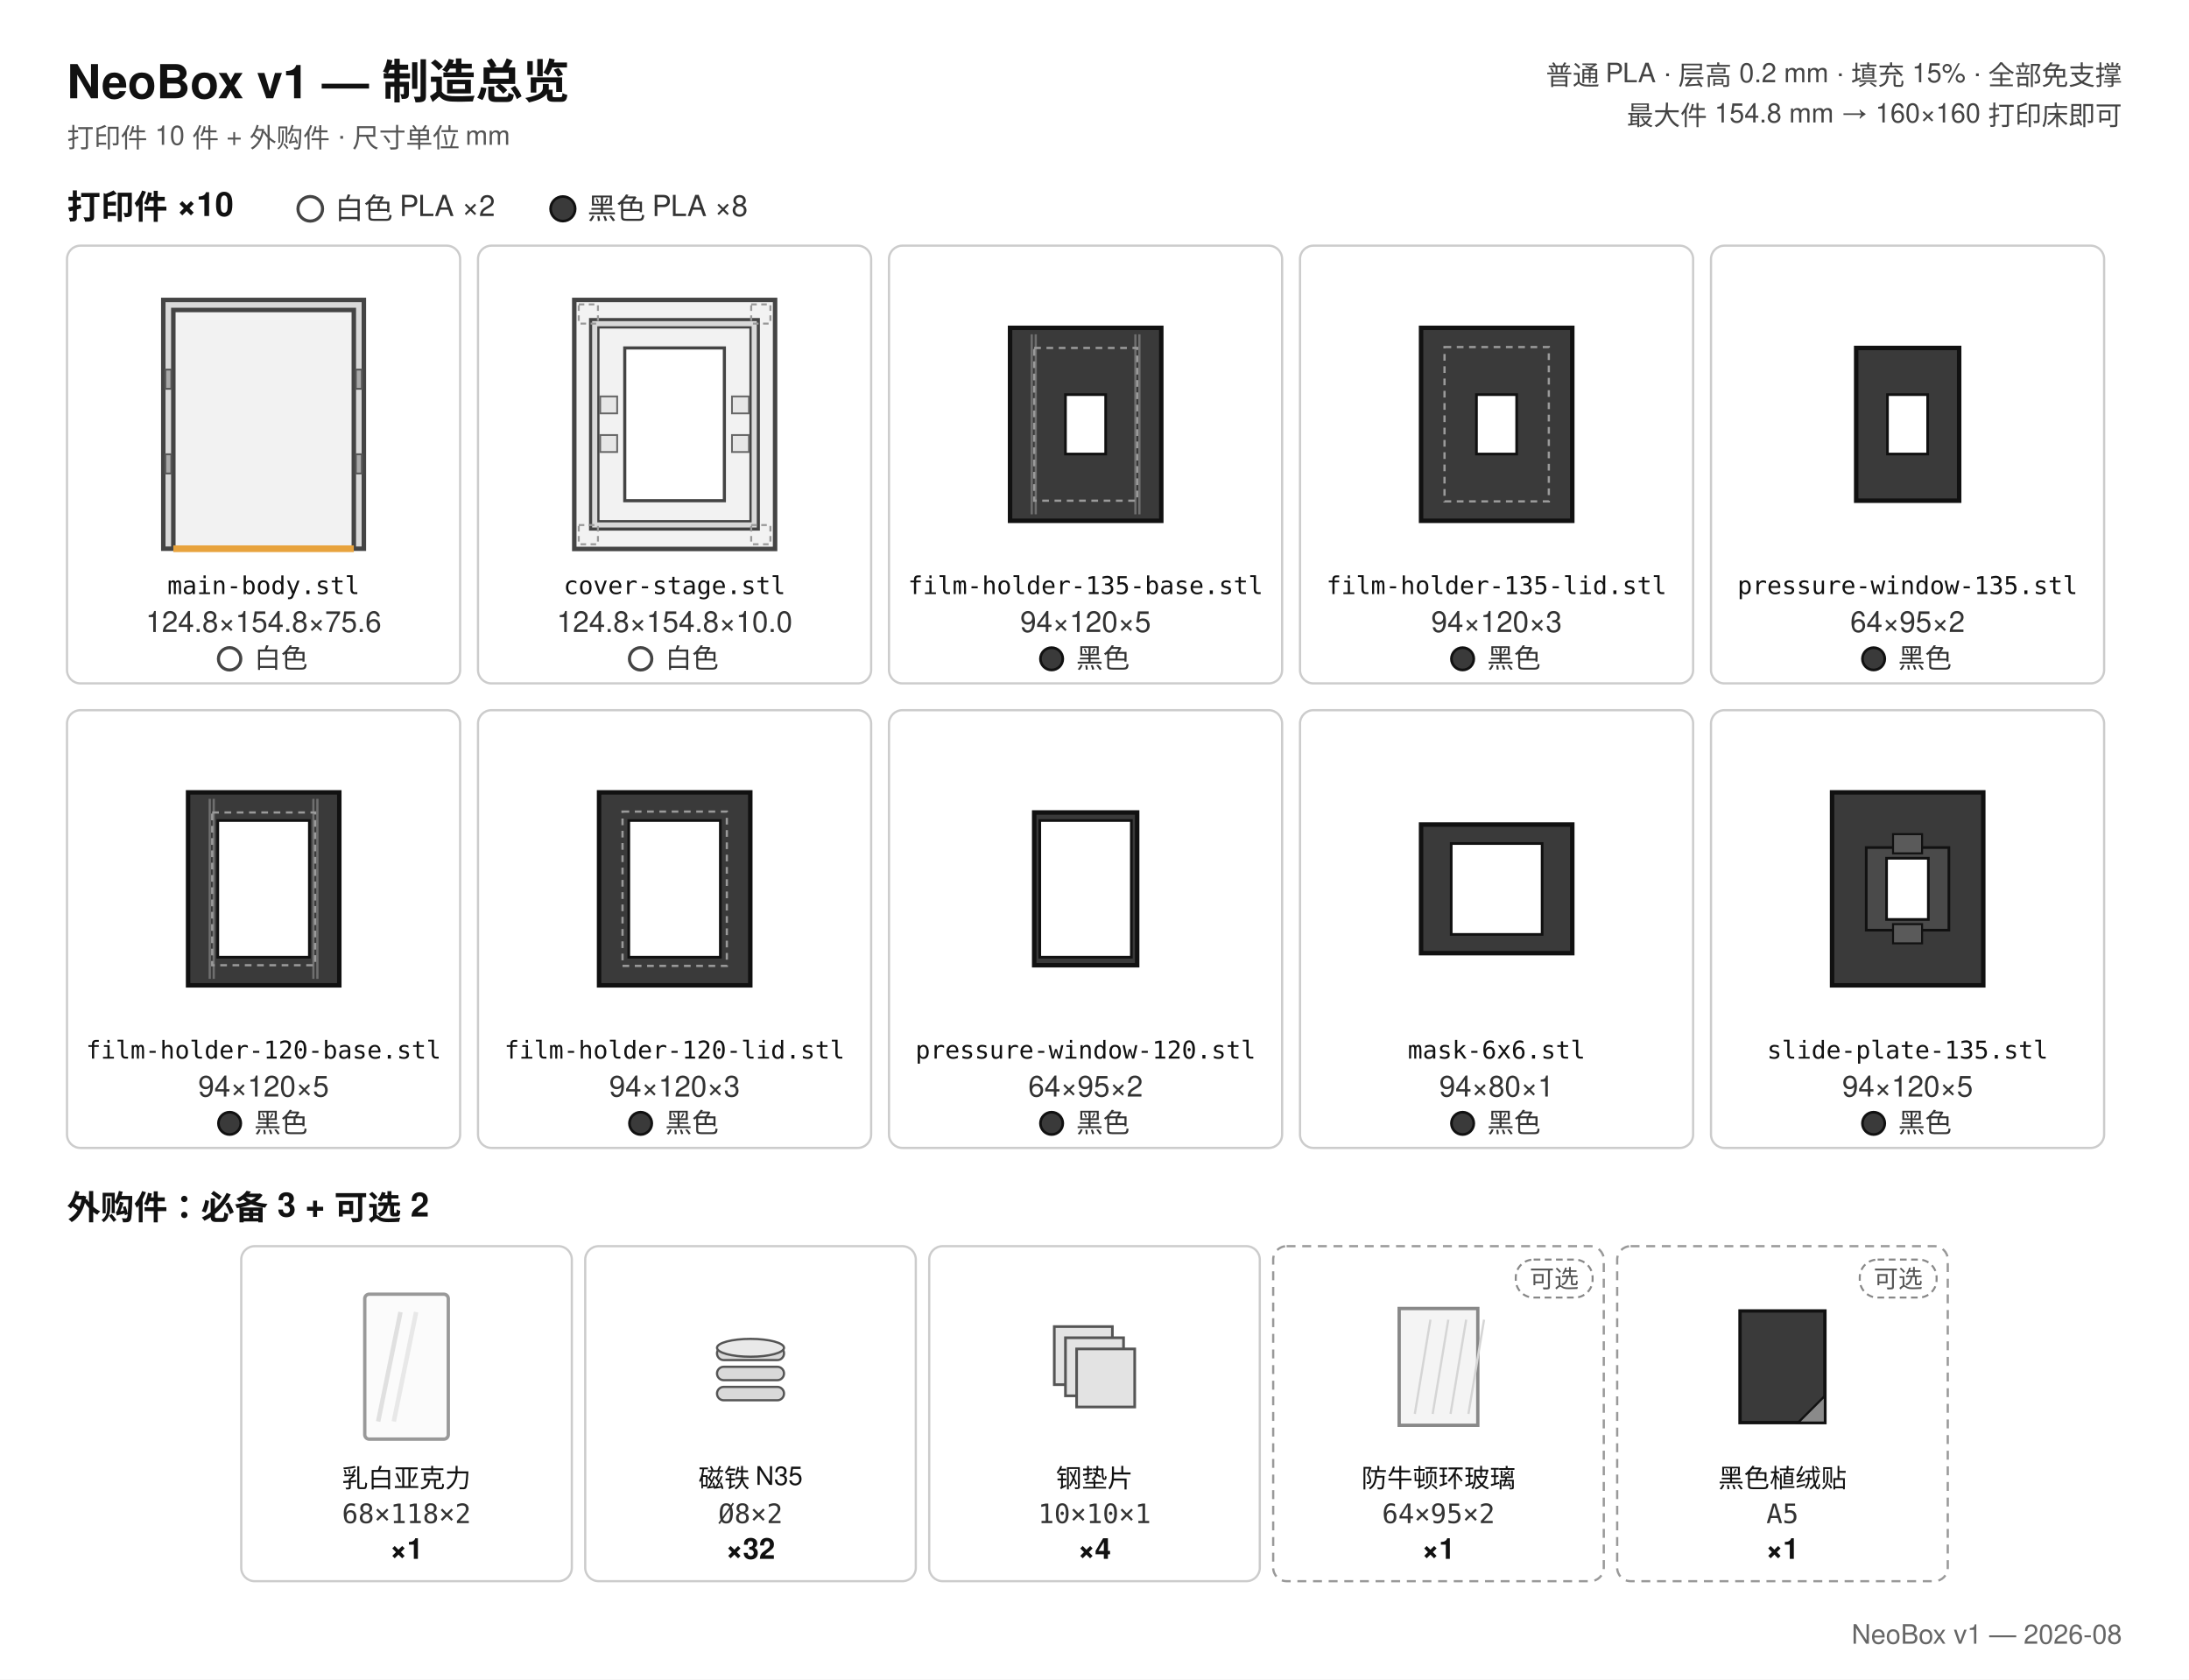
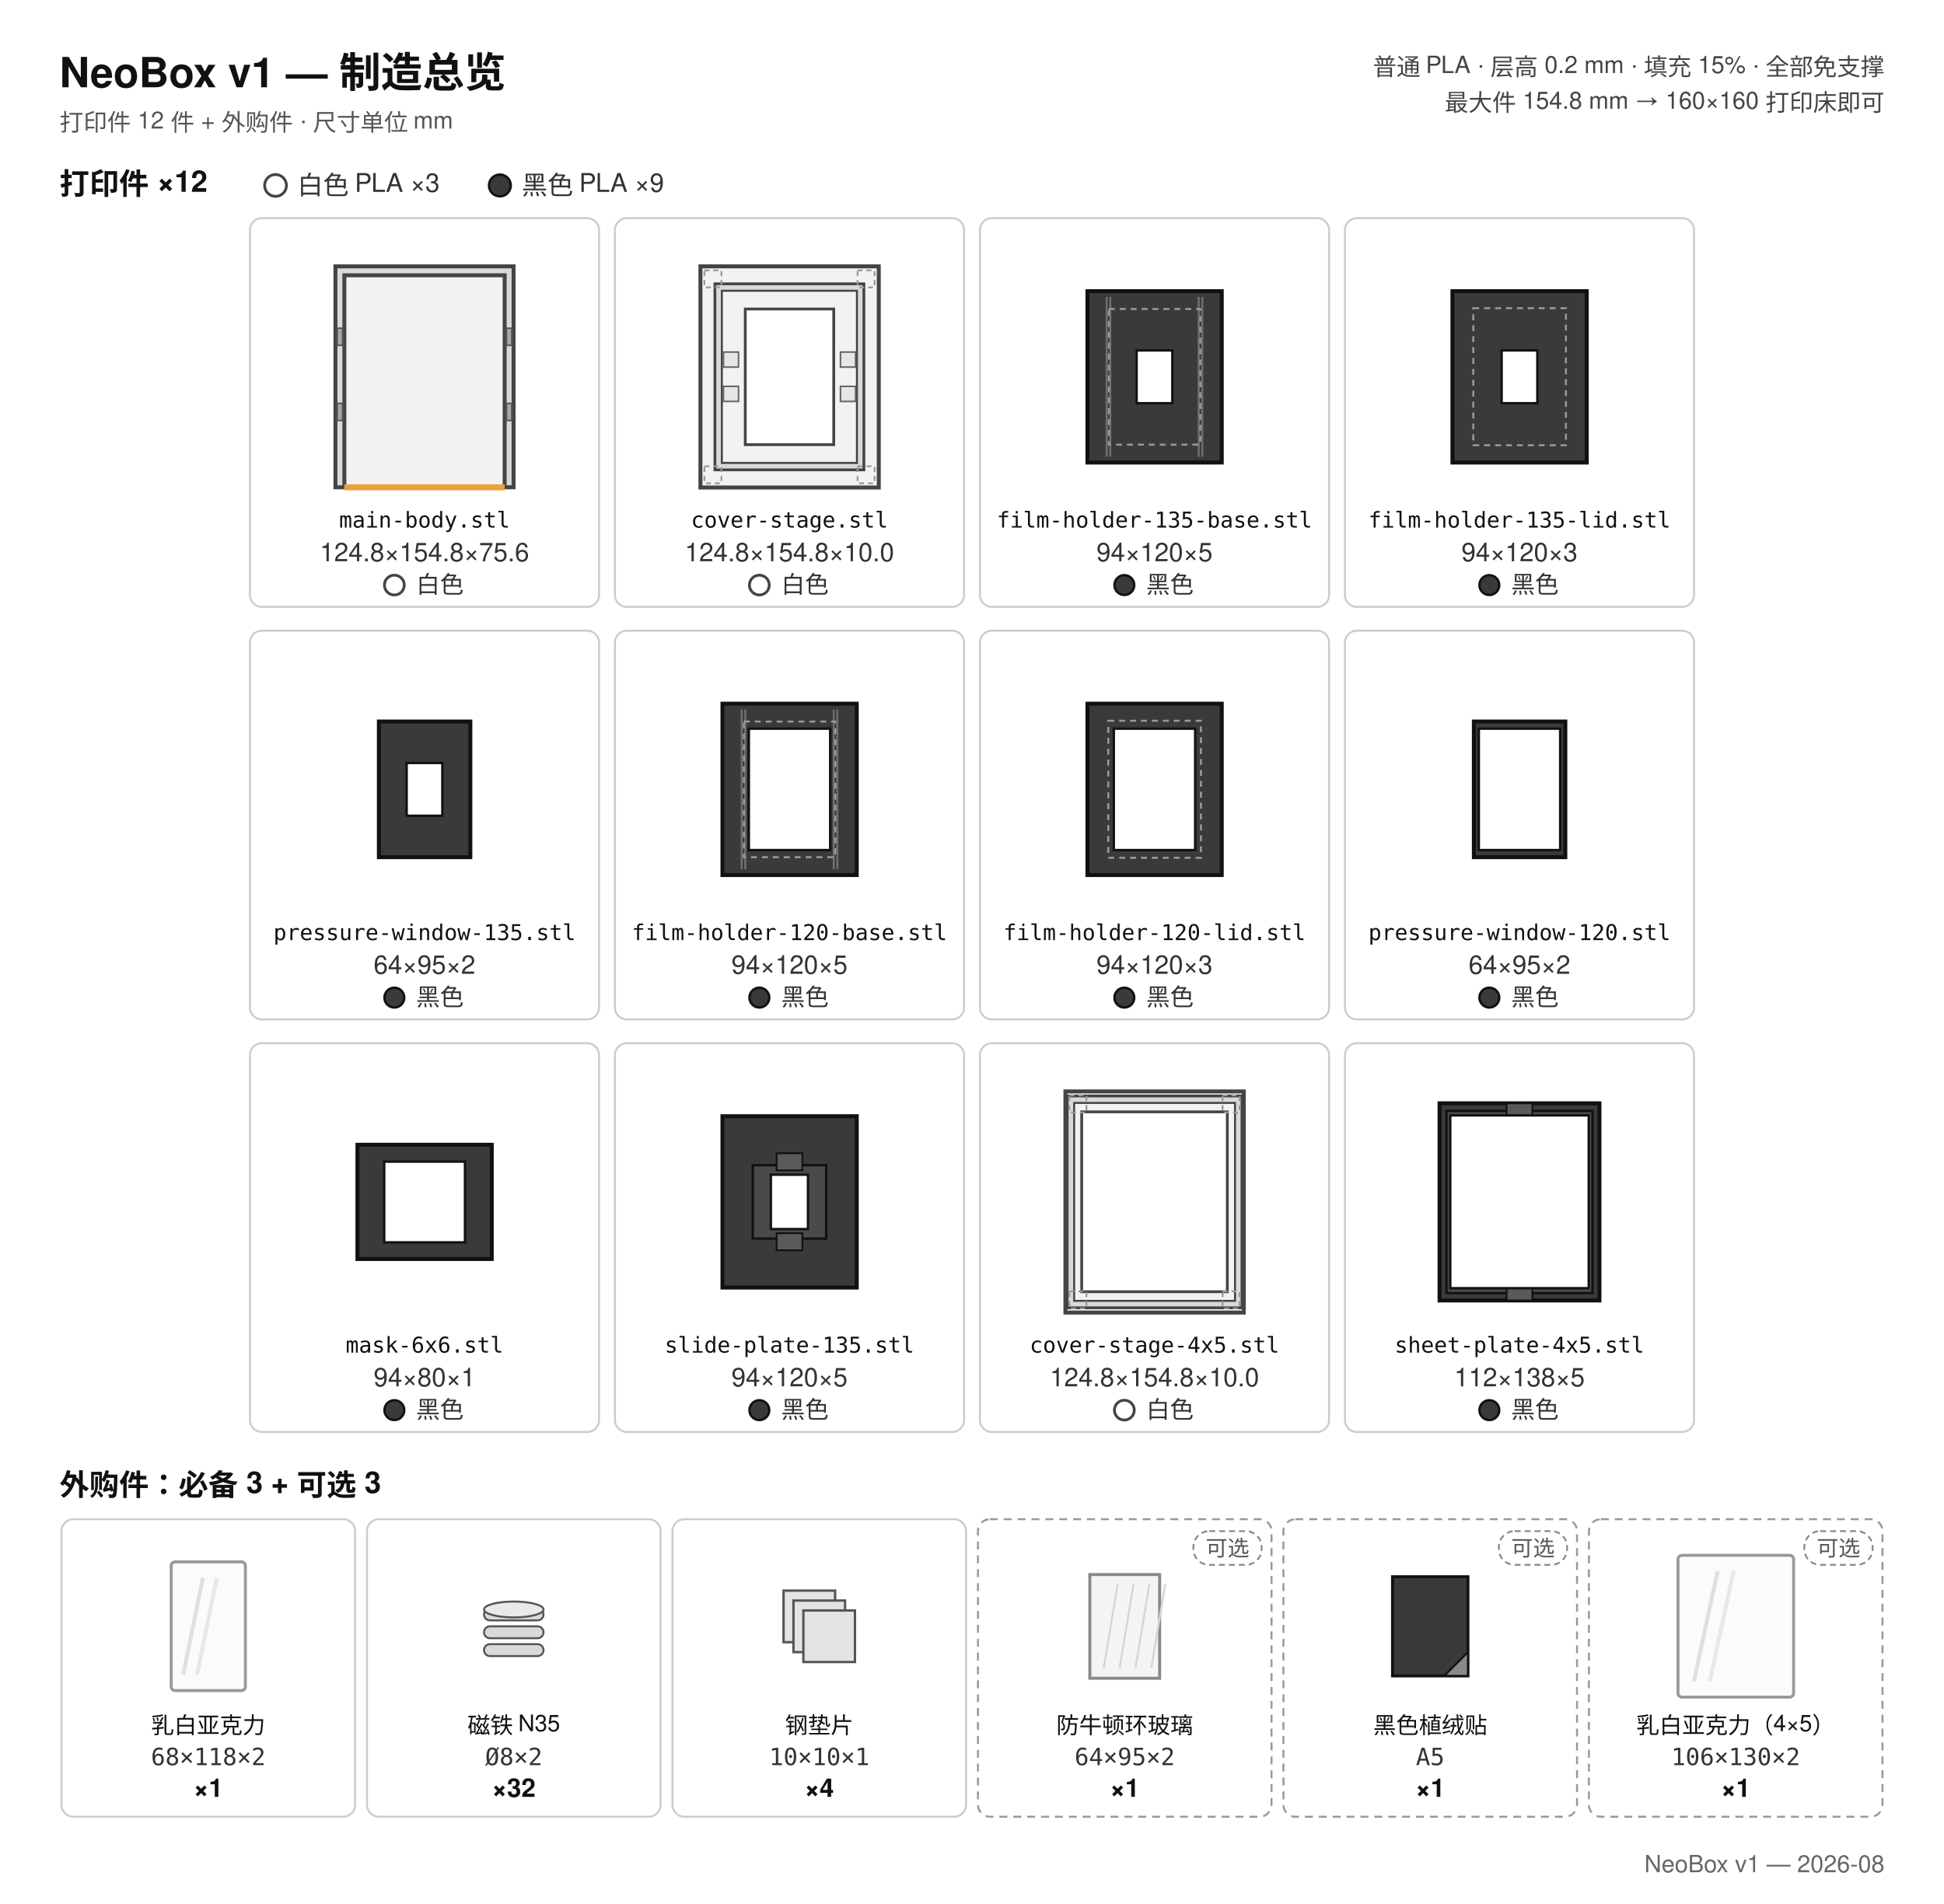
- <svg xmlns="http://www.w3.org/2000/svg" width="980" height="752" viewBox="0 0 980 752">
-   <rect x="0.0" y="0.0" width="980.0" height="752.0" fill="#fff" />
+ <svg xmlns="http://www.w3.org/2000/svg" width="980" height="960" viewBox="0 0 980 960">
+   <rect x="0.0" y="0.0" width="980.0" height="960.0" fill="#fff" />
  <text x="30.0" y="44.0" font-family="Helvetica, Arial, sans-serif" font-size="21" fill="#111" text-anchor="start" font-weight="bold">NeoBox v1 — 制造总览</text>
-   <text x="30.0" y="66.0" font-family="Helvetica, Arial, sans-serif" font-size="12" fill="#555" text-anchor="start">打印件 10 件 + 外购件 · 尺寸单位 mm</text>
+   <text x="30.0" y="66.0" font-family="Helvetica, Arial, sans-serif" font-size="12" fill="#555" text-anchor="start">打印件 12 件 + 外购件 · 尺寸单位 mm</text>
  <text x="950.0" y="38.0" font-family="Helvetica, Arial, sans-serif" font-size="12" fill="#444" text-anchor="end">普通 PLA · 层高 0.2 mm · 填充 15% · 全部免支撑</text>
  <text x="950.0" y="56.0" font-family="Helvetica, Arial, sans-serif" font-size="12" fill="#444" text-anchor="end">最大件 154.8 mm → 160×160 打印床即可</text>
-   <text x="30.0" y="98.0" font-family="Helvetica, Arial, sans-serif" font-size="15" fill="#111" text-anchor="start" font-weight="bold">打印件 ×10</text>
+   <text x="30.0" y="98.0" font-family="Helvetica, Arial, sans-serif" font-size="15" fill="#111" text-anchor="start" font-weight="bold">打印件 ×12</text>
  <circle cx="138.9" cy="93.5" r="5.5" fill="#fff" stroke="#444" stroke-width="1.4" />
-   <text x="149.9" y="98.0" font-family="Helvetica, Arial, sans-serif" font-size="13" fill="#333" text-anchor="start">白色 PLA ×2</text>
+   <text x="149.9" y="98.0" font-family="Helvetica, Arial, sans-serif" font-size="13" fill="#333" text-anchor="start">白色 PLA ×3</text>
  <circle cx="252.0" cy="93.5" r="5.5" fill="#3a3a3a" stroke="#111" stroke-width="1.2" />
-   <text x="263.0" y="98.0" font-family="Helvetica, Arial, sans-serif" font-size="13" fill="#333" text-anchor="start">黑色 PLA ×8</text>
-   <rect x="30.0" y="110.0" width="176.0" height="196.0" fill="#fff" stroke="#ccc" stroke-width="1" rx="6" />
-   <rect x="73.1" y="134.3" width="89.9" height="111.5" fill="#f2f2f2" stroke="#444" stroke-width="1" />
-   <path d="M 73.1 245.7 L 73.1 134.3 L 162.9 134.3 L 162.9 245.7 L 158.4 245.7 L 158.4 138.8 L 77.6 138.8 L 77.6 245.7 Z" fill="#d9d9d9" stroke="#444" stroke-width="2" />
-   <rect x="74.0" y="165.5" width="2.7" height="8.6" fill="#a8a8a8" stroke="#555" stroke-width="0.8" />
-   <rect x="159.3" y="165.5" width="2.7" height="8.6" fill="#a8a8a8" stroke="#555" stroke-width="0.8" />
-   <rect x="74.0" y="203.4" width="2.7" height="8.6" fill="#a8a8a8" stroke="#555" stroke-width="0.8" />
-   <rect x="159.3" y="203.4" width="2.7" height="8.6" fill="#a8a8a8" stroke="#555" stroke-width="0.8" />
-   <line x1="77.6" y1="245.7" x2="158.4" y2="245.7" stroke="#e8a33d" stroke-width="3" />
-   <text x="118.0" y="266.0" font-family="Menlo, Consolas, monospace" font-size="11" fill="#111" text-anchor="middle">main-body.stl</text>
-   <text x="118.0" y="283.0" font-family="Helvetica, Arial, sans-serif" font-size="13" fill="#333" text-anchor="middle">124.8×154.8×75.6</text>
-   <circle cx="102.8" cy="295.0" r="5" fill="#fff" stroke="#444" stroke-width="1.4" />
-   <text x="113.8" y="299.0" font-family="Helvetica, Arial, sans-serif" font-size="12" fill="#333" text-anchor="start">白色</text>
-   <rect x="214.0" y="110.0" width="176.0" height="196.0" fill="#fff" stroke="#ccc" stroke-width="1" rx="6" />
-   <rect x="257.1" y="134.3" width="89.9" height="111.5" fill="#f2f2f2" stroke="#444" stroke-width="2" />
-   <rect x="264.4" y="143.1" width="75.1" height="93.8" fill="#d9d9d9" stroke="#444" stroke-width="1.4" />
-   <rect x="267.9" y="146.6" width="68.1" height="86.8" fill="#f2f2f2" stroke="#444" stroke-width="1" />
-   <rect x="279.7" y="155.8" width="44.6" height="68.4" fill="#fff" stroke="#444" stroke-width="1.4" />
-   <rect x="268.7" y="177.5" width="7.6" height="7.6" fill="#e6e6e6" stroke="#666" stroke-width="0.8" />
-   <rect x="268.7" y="194.8" width="7.6" height="7.6" fill="#e6e6e6" stroke="#666" stroke-width="0.8" />
-   <rect x="327.7" y="177.5" width="7.6" height="7.6" fill="#e6e6e6" stroke="#666" stroke-width="0.8" />
-   <rect x="327.7" y="194.8" width="7.6" height="7.6" fill="#e6e6e6" stroke="#666" stroke-width="0.8" />
-   <rect x="259.1" y="136.3" width="8.6" height="8.6" fill="none" stroke="#999" stroke-width="0.9" stroke-dasharray="2.5,2" />
-   <rect x="259.1" y="235.1" width="8.6" height="8.6" fill="none" stroke="#999" stroke-width="0.9" stroke-dasharray="2.5,2" />
-   <rect x="336.3" y="136.3" width="8.6" height="8.6" fill="none" stroke="#999" stroke-width="0.9" stroke-dasharray="2.5,2" />
-   <rect x="336.3" y="235.1" width="8.6" height="8.6" fill="none" stroke="#999" stroke-width="0.9" stroke-dasharray="2.5,2" />
-   <text x="302.0" y="266.0" font-family="Menlo, Consolas, monospace" font-size="11" fill="#111" text-anchor="middle">cover-stage.stl</text>
-   <text x="302.0" y="283.0" font-family="Helvetica, Arial, sans-serif" font-size="13" fill="#333" text-anchor="middle">124.8×154.8×10.0</text>
-   <circle cx="286.8" cy="295.0" r="5" fill="#fff" stroke="#444" stroke-width="1.4" />
-   <text x="297.8" y="299.0" font-family="Helvetica, Arial, sans-serif" font-size="12" fill="#333" text-anchor="start">白色</text>
-   <rect x="398.0" y="110.0" width="176.0" height="196.0" fill="#fff" stroke="#ccc" stroke-width="1" rx="6" />
-   <rect x="452.2" y="146.8" width="67.7" height="86.4" fill="#3a3a3a" stroke="#111" stroke-width="2" />
-   <line x1="463.7" y1="149.7" x2="463.7" y2="230.3" stroke="#6f6f6f" stroke-width="1" />
-   <line x1="461.9" y1="149.7" x2="461.9" y2="230.3" stroke="#6f6f6f" stroke-width="1" />
-   <line x1="508.3" y1="149.7" x2="508.3" y2="230.3" stroke="#6f6f6f" stroke-width="1" />
-   <line x1="510.1" y1="149.7" x2="510.1" y2="230.3" stroke="#6f6f6f" stroke-width="1" />
-   <rect x="463.0" y="155.8" width="46.1" height="68.4" fill="none" stroke="#9a9a9a" stroke-width="1" stroke-dasharray="3,2.5" />
-   <rect x="477.0" y="176.7" width="18.0" height="26.6" fill="#fff" stroke="#111" stroke-width="1.2" />
-   <text x="486.0" y="266.0" font-family="Menlo, Consolas, monospace" font-size="11" fill="#111" text-anchor="middle">film-holder-135-base.stl</text>
-   <text x="486.0" y="283.0" font-family="Helvetica, Arial, sans-serif" font-size="13" fill="#333" text-anchor="middle">94×120×5</text>
-   <circle cx="470.8" cy="295.0" r="5" fill="#3a3a3a" stroke="#111" stroke-width="1.2" />
-   <text x="481.8" y="299.0" font-family="Helvetica, Arial, sans-serif" font-size="12" fill="#333" text-anchor="start">黑色</text>
-   <rect x="582.0" y="110.0" width="176.0" height="196.0" fill="#fff" stroke="#ccc" stroke-width="1" rx="6" />
-   <rect x="636.2" y="146.8" width="67.7" height="86.4" fill="#3a3a3a" stroke="#111" stroke-width="2" />
-   <rect x="646.7" y="155.4" width="46.7" height="69.1" fill="none" stroke="#9a9a9a" stroke-width="1" stroke-dasharray="3,2.5" />
-   <rect x="661.0" y="176.7" width="18.0" height="26.6" fill="#fff" stroke="#111" stroke-width="1.2" />
-   <text x="670.0" y="266.0" font-family="Menlo, Consolas, monospace" font-size="11" fill="#111" text-anchor="middle">film-holder-135-lid.stl</text>
-   <text x="670.0" y="283.0" font-family="Helvetica, Arial, sans-serif" font-size="13" fill="#333" text-anchor="middle">94×120×3</text>
-   <circle cx="654.8" cy="295.0" r="5" fill="#3a3a3a" stroke="#111" stroke-width="1.2" />
-   <text x="665.8" y="299.0" font-family="Helvetica, Arial, sans-serif" font-size="12" fill="#333" text-anchor="start">黑色</text>
-   <rect x="766.0" y="110.0" width="176.0" height="196.0" fill="#fff" stroke="#ccc" stroke-width="1" rx="6" />
-   <rect x="831.0" y="155.8" width="46.1" height="68.4" fill="#3a3a3a" stroke="#111" stroke-width="2" />
-   <rect x="845.0" y="176.7" width="18.0" height="26.6" fill="#fff" stroke="#111" stroke-width="1.2" />
-   <text x="854.0" y="266.0" font-family="Menlo, Consolas, monospace" font-size="11" fill="#111" text-anchor="middle">pressure-window-135.stl</text>
-   <text x="854.0" y="283.0" font-family="Helvetica, Arial, sans-serif" font-size="13" fill="#333" text-anchor="middle">64×95×2</text>
-   <circle cx="838.8" cy="295.0" r="5" fill="#3a3a3a" stroke="#111" stroke-width="1.2" />
-   <text x="849.8" y="299.0" font-family="Helvetica, Arial, sans-serif" font-size="12" fill="#333" text-anchor="start">黑色</text>
-   <rect x="30.0" y="318.0" width="176.0" height="196.0" fill="#fff" stroke="#ccc" stroke-width="1" rx="6" />
-   <rect x="84.2" y="354.8" width="67.7" height="86.4" fill="#3a3a3a" stroke="#111" stroke-width="2" />
-   <line x1="95.7" y1="357.7" x2="95.7" y2="438.3" stroke="#6f6f6f" stroke-width="1" />
-   <line x1="93.9" y1="357.7" x2="93.9" y2="438.3" stroke="#6f6f6f" stroke-width="1" />
-   <line x1="140.3" y1="357.7" x2="140.3" y2="438.3" stroke="#6f6f6f" stroke-width="1" />
-   <line x1="142.1" y1="357.7" x2="142.1" y2="438.3" stroke="#6f6f6f" stroke-width="1" />
-   <rect x="95.0" y="363.8" width="46.1" height="68.4" fill="none" stroke="#9a9a9a" stroke-width="1" stroke-dasharray="3,2.5" />
-   <rect x="97.5" y="367.4" width="41.0" height="61.2" fill="#fff" stroke="#111" stroke-width="1.2" />
-   <text x="118.0" y="474.0" font-family="Menlo, Consolas, monospace" font-size="11" fill="#111" text-anchor="middle">film-holder-120-base.stl</text>
-   <text x="118.0" y="491.0" font-family="Helvetica, Arial, sans-serif" font-size="13" fill="#333" text-anchor="middle">94×120×5</text>
-   <circle cx="102.8" cy="503.0" r="5" fill="#3a3a3a" stroke="#111" stroke-width="1.2" />
-   <text x="113.8" y="507.0" font-family="Helvetica, Arial, sans-serif" font-size="12" fill="#333" text-anchor="start">黑色</text>
-   <rect x="214.0" y="318.0" width="176.0" height="196.0" fill="#fff" stroke="#ccc" stroke-width="1" rx="6" />
-   <rect x="268.2" y="354.8" width="67.7" height="86.4" fill="#3a3a3a" stroke="#111" stroke-width="2" />
-   <rect x="278.7" y="363.4" width="46.7" height="69.1" fill="none" stroke="#9a9a9a" stroke-width="1" stroke-dasharray="3,2.5" />
-   <rect x="281.5" y="367.4" width="41.0" height="61.2" fill="#fff" stroke="#111" stroke-width="1.2" />
-   <text x="302.0" y="474.0" font-family="Menlo, Consolas, monospace" font-size="11" fill="#111" text-anchor="middle">film-holder-120-lid.stl</text>
-   <text x="302.0" y="491.0" font-family="Helvetica, Arial, sans-serif" font-size="13" fill="#333" text-anchor="middle">94×120×3</text>
-   <circle cx="286.8" cy="503.0" r="5" fill="#3a3a3a" stroke="#111" stroke-width="1.2" />
-   <text x="297.8" y="507.0" font-family="Helvetica, Arial, sans-serif" font-size="12" fill="#333" text-anchor="start">黑色</text>
-   <rect x="398.0" y="318.0" width="176.0" height="196.0" fill="#fff" stroke="#ccc" stroke-width="1" rx="6" />
-   <rect x="463.0" y="363.8" width="46.1" height="68.4" fill="#3a3a3a" stroke="#111" stroke-width="2" />
-   <rect x="465.5" y="367.4" width="41.0" height="61.2" fill="#fff" stroke="#111" stroke-width="1.2" />
-   <text x="486.0" y="474.0" font-family="Menlo, Consolas, monospace" font-size="11" fill="#111" text-anchor="middle">pressure-window-120.stl</text>
-   <text x="486.0" y="491.0" font-family="Helvetica, Arial, sans-serif" font-size="13" fill="#333" text-anchor="middle">64×95×2</text>
-   <circle cx="470.8" cy="503.0" r="5" fill="#3a3a3a" stroke="#111" stroke-width="1.2" />
-   <text x="481.8" y="507.0" font-family="Helvetica, Arial, sans-serif" font-size="12" fill="#333" text-anchor="start">黑色</text>
-   <rect x="582.0" y="318.0" width="176.0" height="196.0" fill="#fff" stroke="#ccc" stroke-width="1" rx="6" />
-   <rect x="636.2" y="369.2" width="67.7" height="57.6" fill="#3a3a3a" stroke="#111" stroke-width="2" />
-   <rect x="649.7" y="377.7" width="40.7" height="40.7" fill="#fff" stroke="#111" stroke-width="1.2" />
-   <text x="670.0" y="474.0" font-family="Menlo, Consolas, monospace" font-size="11" fill="#111" text-anchor="middle">mask-6x6.stl</text>
-   <text x="670.0" y="491.0" font-family="Helvetica, Arial, sans-serif" font-size="13" fill="#333" text-anchor="middle">94×80×1</text>
-   <circle cx="654.8" cy="503.0" r="5" fill="#3a3a3a" stroke="#111" stroke-width="1.2" />
-   <text x="665.8" y="507.0" font-family="Helvetica, Arial, sans-serif" font-size="12" fill="#333" text-anchor="start">黑色</text>
-   <rect x="766.0" y="318.0" width="176.0" height="196.0" fill="#fff" stroke="#ccc" stroke-width="1" rx="6" />
-   <rect x="820.2" y="354.8" width="67.7" height="86.4" fill="#3a3a3a" stroke="#111" stroke-width="2" />
-   <rect x="835.5" y="379.5" width="37.0" height="37.0" fill="#4a4a4a" stroke="#111" stroke-width="1.2" />
-   <rect x="847.5" y="373.5" width="13.0" height="8.6" fill="#5a5a5a" stroke="#111" stroke-width="0.9" />
-   <rect x="847.5" y="413.8" width="13.0" height="8.6" fill="#5a5a5a" stroke="#111" stroke-width="0.9" />
-   <rect x="844.6" y="384.3" width="18.7" height="27.4" fill="#fff" stroke="#111" stroke-width="1.2" />
-   <text x="854.0" y="474.0" font-family="Menlo, Consolas, monospace" font-size="11" fill="#111" text-anchor="middle">slide-plate-135.stl</text>
-   <text x="854.0" y="491.0" font-family="Helvetica, Arial, sans-serif" font-size="13" fill="#333" text-anchor="middle">94×120×5</text>
-   <circle cx="838.8" cy="503.0" r="5" fill="#3a3a3a" stroke="#111" stroke-width="1.2" />
-   <text x="849.8" y="507.0" font-family="Helvetica, Arial, sans-serif" font-size="12" fill="#333" text-anchor="start">黑色</text>
-   <text x="30.0" y="546.0" font-family="Helvetica, Arial, sans-serif" font-size="15" fill="#111" text-anchor="start" font-weight="bold">外购件：必备 3 + 可选 2</text>
-   <rect x="108.0" y="558.0" width="148.0" height="150.0" fill="#fff" stroke="#ccc" stroke-width="1" rx="6" />
-   <rect x="163.3" y="579.5" width="37.4" height="64.9" fill="#fbfbfb" stroke="#999" stroke-width="1.5" rx="2" />
-   <line x1="169.3" y1="636.5" x2="179.3" y2="587.5" stroke="#e0e0e0" stroke-width="2" />
-   <line x1="176.3" y1="636.5" x2="186.3" y2="587.5" stroke="#e8e8e8" stroke-width="2" />
-   <text x="182.0" y="666.0" font-family="Helvetica, Arial, sans-serif" font-size="11.5" fill="#111" text-anchor="middle">乳白亚克力</text>
-   <text x="182.0" y="682.0" font-family="Menlo, Consolas, monospace" font-size="12" fill="#333" text-anchor="middle">68×118×2</text>
-   <text x="182.0" y="698.0" font-family="Helvetica, Arial, sans-serif" font-size="13" fill="#111" text-anchor="middle" font-weight="bold">×1</text>
-   <rect x="262.0" y="558.0" width="148.0" height="150.0" fill="#fff" stroke="#ccc" stroke-width="1" rx="6" />
-   <rect x="321.0" y="621.0" width="30.0" height="6.0" fill="#d9d9d9" stroke="#555" stroke-width="1" rx="3" />
-   <rect x="321.0" y="612.0" width="30.0" height="6.0" fill="#d9d9d9" stroke="#555" stroke-width="1" rx="3" />
-   <rect x="321.0" y="603.0" width="30.0" height="6.0" fill="#d9d9d9" stroke="#555" stroke-width="1" rx="3" />
-   <ellipse cx="336.0" cy="603.5" rx="15" ry="4" fill="#e9e9e9" stroke="#555" stroke-width="1" />
-   <text x="336.0" y="666.0" font-family="Helvetica, Arial, sans-serif" font-size="11.5" fill="#111" text-anchor="middle">磁铁 N35</text>
-   <text x="336.0" y="682.0" font-family="Menlo, Consolas, monospace" font-size="12" fill="#333" text-anchor="middle">Ø8×2</text>
-   <text x="336.0" y="698.0" font-family="Helvetica, Arial, sans-serif" font-size="13" fill="#111" text-anchor="middle" font-weight="bold">×32</text>
-   <rect x="416.0" y="558.0" width="148.0" height="150.0" fill="#fff" stroke="#ccc" stroke-width="1" rx="6" />
-   <rect x="472.0" y="594.0" width="26.0" height="26.0" fill="#e3e3e3" stroke="#555" stroke-width="1.2" />
-   <rect x="477.0" y="599.0" width="26.0" height="26.0" fill="#e3e3e3" stroke="#555" stroke-width="1.2" />
-   <rect x="482.0" y="604.0" width="26.0" height="26.0" fill="#e3e3e3" stroke="#555" stroke-width="1.2" />
-   <text x="490.0" y="666.0" font-family="Helvetica, Arial, sans-serif" font-size="11.5" fill="#111" text-anchor="middle">钢垫片</text>
-   <text x="490.0" y="682.0" font-family="Menlo, Consolas, monospace" font-size="12" fill="#333" text-anchor="middle">10×10×1</text>
-   <text x="490.0" y="698.0" font-family="Helvetica, Arial, sans-serif" font-size="13" fill="#111" text-anchor="middle" font-weight="bold">×4</text>
-   <rect x="570.0" y="558.0" width="148.0" height="150.0" fill="#fff" stroke="#999" stroke-width="1" stroke-dasharray="4,3" rx="6" />
-   <rect x="626.4" y="585.9" width="35.2" height="52.3" fill="#f4f4f4" stroke="#888" stroke-width="1.5" />
-   <line x1="633.4" y1="633.1" x2="640.4" y2="590.9" stroke="#d5d5d5" stroke-width="1" />
-   <line x1="641.4" y1="633.1" x2="648.4" y2="590.9" stroke="#d5d5d5" stroke-width="1" />
-   <line x1="649.4" y1="633.1" x2="656.4" y2="590.9" stroke="#d5d5d5" stroke-width="1" />
-   <line x1="657.4" y1="633.1" x2="664.4" y2="590.9" stroke="#d5d5d5" stroke-width="1" />
-   <rect x="678.6" y="564.0" width="34.4" height="17.0" fill="#fff" stroke="#888" stroke-width="0.9" stroke-dasharray="3,2" rx="8" />
-   <text x="695.8" y="576.5" font-family="Helvetica, Arial, sans-serif" font-size="11" fill="#555" text-anchor="middle">可选</text>
-   <text x="644.0" y="666.0" font-family="Helvetica, Arial, sans-serif" font-size="11.5" fill="#111" text-anchor="middle">防牛顿环玻璃</text>
-   <text x="644.0" y="682.0" font-family="Menlo, Consolas, monospace" font-size="12" fill="#333" text-anchor="middle">64×95×2</text>
-   <text x="644.0" y="698.0" font-family="Helvetica, Arial, sans-serif" font-size="13" fill="#111" text-anchor="middle" font-weight="bold">×1</text>
-   <rect x="724.0" y="558.0" width="148.0" height="150.0" fill="#fff" stroke="#999" stroke-width="1" stroke-dasharray="4,3" rx="6" />
-   <rect x="779.0" y="587.0" width="38.0" height="50.0" fill="#3a3a3a" stroke="#111" stroke-width="1.5" />
-   <path d="M 817.0 625.0 L 817.0 637.0 L 805.0 637.0 Z" fill="#8a8a8a" stroke="#111" stroke-width="1" />
-   <rect x="832.6" y="564.0" width="34.4" height="17.0" fill="#fff" stroke="#888" stroke-width="0.9" stroke-dasharray="3,2" rx="8" />
-   <text x="849.8" y="576.5" font-family="Helvetica, Arial, sans-serif" font-size="11" fill="#555" text-anchor="middle">可选</text>
-   <text x="798.0" y="666.0" font-family="Helvetica, Arial, sans-serif" font-size="11.5" fill="#111" text-anchor="middle">黑色植绒贴</text>
-   <text x="798.0" y="682.0" font-family="Menlo, Consolas, monospace" font-size="12" fill="#333" text-anchor="middle">A5</text>
-   <text x="798.0" y="698.0" font-family="Helvetica, Arial, sans-serif" font-size="13" fill="#111" text-anchor="middle" font-weight="bold">×1</text>
-   <text x="950.0" y="736.0" font-family="Helvetica, Arial, sans-serif" font-size="12" fill="#666" text-anchor="end">NeoBox v1 — 2026-08</text>
+   <text x="263.0" y="98.0" font-family="Helvetica, Arial, sans-serif" font-size="13" fill="#333" text-anchor="start">黑色 PLA ×9</text>
+   <rect x="126.0" y="110.0" width="176.0" height="196.0" fill="#fff" stroke="#ccc" stroke-width="1" rx="6" />
+   <rect x="169.1" y="134.3" width="89.9" height="111.5" fill="#f2f2f2" stroke="#444" stroke-width="1" />
+   <path d="M 169.1 245.7 L 169.1 134.3 L 258.9 134.3 L 258.9 245.7 L 254.4 245.7 L 254.4 138.8 L 173.6 138.8 L 173.6 245.7 Z" fill="#d9d9d9" stroke="#444" stroke-width="2" />
+   <rect x="170.0" y="165.5" width="2.7" height="8.6" fill="#a8a8a8" stroke="#555" stroke-width="0.8" />
+   <rect x="255.3" y="165.5" width="2.7" height="8.6" fill="#a8a8a8" stroke="#555" stroke-width="0.8" />
+   <rect x="170.0" y="203.4" width="2.7" height="8.6" fill="#a8a8a8" stroke="#555" stroke-width="0.8" />
+   <rect x="255.3" y="203.4" width="2.7" height="8.6" fill="#a8a8a8" stroke="#555" stroke-width="0.8" />
+   <line x1="173.6" y1="245.7" x2="254.4" y2="245.7" stroke="#e8a33d" stroke-width="3" />
+   <text x="214.0" y="266.0" font-family="Menlo, Consolas, monospace" font-size="11" fill="#111" text-anchor="middle">main-body.stl</text>
+   <text x="214.0" y="283.0" font-family="Helvetica, Arial, sans-serif" font-size="13" fill="#333" text-anchor="middle">124.8×154.8×75.6</text>
+   <circle cx="198.8" cy="295.0" r="5" fill="#fff" stroke="#444" stroke-width="1.4" />
+   <text x="209.8" y="299.0" font-family="Helvetica, Arial, sans-serif" font-size="12" fill="#333" text-anchor="start">白色</text>
+   <rect x="310.0" y="110.0" width="176.0" height="196.0" fill="#fff" stroke="#ccc" stroke-width="1" rx="6" />
+   <rect x="353.1" y="134.3" width="89.9" height="111.5" fill="#f2f2f2" stroke="#444" stroke-width="2" />
+   <rect x="360.4" y="143.1" width="75.1" height="93.8" fill="#d9d9d9" stroke="#444" stroke-width="1.4" />
+   <rect x="363.9" y="146.6" width="68.1" height="86.8" fill="#f2f2f2" stroke="#444" stroke-width="1" />
+   <rect x="375.7" y="155.8" width="44.6" height="68.4" fill="#fff" stroke="#444" stroke-width="1.4" />
+   <rect x="364.7" y="177.5" width="7.6" height="7.6" fill="#e6e6e6" stroke="#666" stroke-width="0.8" />
+   <rect x="364.7" y="194.8" width="7.6" height="7.6" fill="#e6e6e6" stroke="#666" stroke-width="0.8" />
+   <rect x="423.7" y="177.5" width="7.6" height="7.6" fill="#e6e6e6" stroke="#666" stroke-width="0.8" />
+   <rect x="423.7" y="194.8" width="7.6" height="7.6" fill="#e6e6e6" stroke="#666" stroke-width="0.8" />
+   <rect x="355.1" y="136.3" width="8.6" height="8.6" fill="none" stroke="#999" stroke-width="0.9" stroke-dasharray="2.5,2" />
+   <rect x="355.1" y="235.1" width="8.6" height="8.6" fill="none" stroke="#999" stroke-width="0.9" stroke-dasharray="2.5,2" />
+   <rect x="432.3" y="136.3" width="8.6" height="8.6" fill="none" stroke="#999" stroke-width="0.9" stroke-dasharray="2.5,2" />
+   <rect x="432.3" y="235.1" width="8.6" height="8.6" fill="none" stroke="#999" stroke-width="0.9" stroke-dasharray="2.5,2" />
+   <text x="398.0" y="266.0" font-family="Menlo, Consolas, monospace" font-size="11" fill="#111" text-anchor="middle">cover-stage.stl</text>
+   <text x="398.0" y="283.0" font-family="Helvetica, Arial, sans-serif" font-size="13" fill="#333" text-anchor="middle">124.8×154.8×10.0</text>
+   <circle cx="382.8" cy="295.0" r="5" fill="#fff" stroke="#444" stroke-width="1.4" />
+   <text x="393.8" y="299.0" font-family="Helvetica, Arial, sans-serif" font-size="12" fill="#333" text-anchor="start">白色</text>
+   <rect x="494.0" y="110.0" width="176.0" height="196.0" fill="#fff" stroke="#ccc" stroke-width="1" rx="6" />
+   <rect x="548.2" y="146.8" width="67.7" height="86.4" fill="#3a3a3a" stroke="#111" stroke-width="2" />
+   <line x1="559.7" y1="149.7" x2="559.7" y2="230.3" stroke="#6f6f6f" stroke-width="1" />
+   <line x1="557.9" y1="149.7" x2="557.9" y2="230.3" stroke="#6f6f6f" stroke-width="1" />
+   <line x1="604.3" y1="149.7" x2="604.3" y2="230.3" stroke="#6f6f6f" stroke-width="1" />
+   <line x1="606.1" y1="149.7" x2="606.1" y2="230.3" stroke="#6f6f6f" stroke-width="1" />
+   <rect x="559.0" y="155.8" width="46.1" height="68.4" fill="none" stroke="#9a9a9a" stroke-width="1" stroke-dasharray="3,2.5" />
+   <rect x="573.0" y="176.7" width="18.0" height="26.6" fill="#fff" stroke="#111" stroke-width="1.2" />
+   <text x="582.0" y="266.0" font-family="Menlo, Consolas, monospace" font-size="11" fill="#111" text-anchor="middle">film-holder-135-base.stl</text>
+   <text x="582.0" y="283.0" font-family="Helvetica, Arial, sans-serif" font-size="13" fill="#333" text-anchor="middle">94×120×5</text>
+   <circle cx="566.8" cy="295.0" r="5" fill="#3a3a3a" stroke="#111" stroke-width="1.2" />
+   <text x="577.8" y="299.0" font-family="Helvetica, Arial, sans-serif" font-size="12" fill="#333" text-anchor="start">黑色</text>
+   <rect x="678.0" y="110.0" width="176.0" height="196.0" fill="#fff" stroke="#ccc" stroke-width="1" rx="6" />
+   <rect x="732.2" y="146.8" width="67.7" height="86.4" fill="#3a3a3a" stroke="#111" stroke-width="2" />
+   <rect x="742.7" y="155.4" width="46.7" height="69.1" fill="none" stroke="#9a9a9a" stroke-width="1" stroke-dasharray="3,2.5" />
+   <rect x="757.0" y="176.7" width="18.0" height="26.6" fill="#fff" stroke="#111" stroke-width="1.2" />
+   <text x="766.0" y="266.0" font-family="Menlo, Consolas, monospace" font-size="11" fill="#111" text-anchor="middle">film-holder-135-lid.stl</text>
+   <text x="766.0" y="283.0" font-family="Helvetica, Arial, sans-serif" font-size="13" fill="#333" text-anchor="middle">94×120×3</text>
+   <circle cx="750.8" cy="295.0" r="5" fill="#3a3a3a" stroke="#111" stroke-width="1.2" />
+   <text x="761.8" y="299.0" font-family="Helvetica, Arial, sans-serif" font-size="12" fill="#333" text-anchor="start">黑色</text>
+   <rect x="126.0" y="318.0" width="176.0" height="196.0" fill="#fff" stroke="#ccc" stroke-width="1" rx="6" />
+   <rect x="191.0" y="363.8" width="46.1" height="68.4" fill="#3a3a3a" stroke="#111" stroke-width="2" />
+   <rect x="205.0" y="384.7" width="18.0" height="26.6" fill="#fff" stroke="#111" stroke-width="1.2" />
+   <text x="214.0" y="474.0" font-family="Menlo, Consolas, monospace" font-size="11" fill="#111" text-anchor="middle">pressure-window-135.stl</text>
+   <text x="214.0" y="491.0" font-family="Helvetica, Arial, sans-serif" font-size="13" fill="#333" text-anchor="middle">64×95×2</text>
+   <circle cx="198.8" cy="503.0" r="5" fill="#3a3a3a" stroke="#111" stroke-width="1.2" />
+   <text x="209.8" y="507.0" font-family="Helvetica, Arial, sans-serif" font-size="12" fill="#333" text-anchor="start">黑色</text>
+   <rect x="310.0" y="318.0" width="176.0" height="196.0" fill="#fff" stroke="#ccc" stroke-width="1" rx="6" />
+   <rect x="364.2" y="354.8" width="67.7" height="86.4" fill="#3a3a3a" stroke="#111" stroke-width="2" />
+   <line x1="375.7" y1="357.7" x2="375.7" y2="438.3" stroke="#6f6f6f" stroke-width="1" />
+   <line x1="373.9" y1="357.7" x2="373.9" y2="438.3" stroke="#6f6f6f" stroke-width="1" />
+   <line x1="420.3" y1="357.7" x2="420.3" y2="438.3" stroke="#6f6f6f" stroke-width="1" />
+   <line x1="422.1" y1="357.7" x2="422.1" y2="438.3" stroke="#6f6f6f" stroke-width="1" />
+   <rect x="375.0" y="363.8" width="46.1" height="68.4" fill="none" stroke="#9a9a9a" stroke-width="1" stroke-dasharray="3,2.5" />
+   <rect x="377.5" y="367.4" width="41.0" height="61.2" fill="#fff" stroke="#111" stroke-width="1.2" />
+   <text x="398.0" y="474.0" font-family="Menlo, Consolas, monospace" font-size="11" fill="#111" text-anchor="middle">film-holder-120-base.stl</text>
+   <text x="398.0" y="491.0" font-family="Helvetica, Arial, sans-serif" font-size="13" fill="#333" text-anchor="middle">94×120×5</text>
+   <circle cx="382.8" cy="503.0" r="5" fill="#3a3a3a" stroke="#111" stroke-width="1.2" />
+   <text x="393.8" y="507.0" font-family="Helvetica, Arial, sans-serif" font-size="12" fill="#333" text-anchor="start">黑色</text>
+   <rect x="494.0" y="318.0" width="176.0" height="196.0" fill="#fff" stroke="#ccc" stroke-width="1" rx="6" />
+   <rect x="548.2" y="354.8" width="67.7" height="86.4" fill="#3a3a3a" stroke="#111" stroke-width="2" />
+   <rect x="558.7" y="363.4" width="46.7" height="69.1" fill="none" stroke="#9a9a9a" stroke-width="1" stroke-dasharray="3,2.5" />
+   <rect x="561.5" y="367.4" width="41.0" height="61.2" fill="#fff" stroke="#111" stroke-width="1.2" />
+   <text x="582.0" y="474.0" font-family="Menlo, Consolas, monospace" font-size="11" fill="#111" text-anchor="middle">film-holder-120-lid.stl</text>
+   <text x="582.0" y="491.0" font-family="Helvetica, Arial, sans-serif" font-size="13" fill="#333" text-anchor="middle">94×120×3</text>
+   <circle cx="566.8" cy="503.0" r="5" fill="#3a3a3a" stroke="#111" stroke-width="1.2" />
+   <text x="577.8" y="507.0" font-family="Helvetica, Arial, sans-serif" font-size="12" fill="#333" text-anchor="start">黑色</text>
+   <rect x="678.0" y="318.0" width="176.0" height="196.0" fill="#fff" stroke="#ccc" stroke-width="1" rx="6" />
+   <rect x="743.0" y="363.8" width="46.1" height="68.4" fill="#3a3a3a" stroke="#111" stroke-width="2" />
+   <rect x="745.5" y="367.4" width="41.0" height="61.2" fill="#fff" stroke="#111" stroke-width="1.2" />
+   <text x="766.0" y="474.0" font-family="Menlo, Consolas, monospace" font-size="11" fill="#111" text-anchor="middle">pressure-window-120.stl</text>
+   <text x="766.0" y="491.0" font-family="Helvetica, Arial, sans-serif" font-size="13" fill="#333" text-anchor="middle">64×95×2</text>
+   <circle cx="750.8" cy="503.0" r="5" fill="#3a3a3a" stroke="#111" stroke-width="1.2" />
+   <text x="761.8" y="507.0" font-family="Helvetica, Arial, sans-serif" font-size="12" fill="#333" text-anchor="start">黑色</text>
+   <rect x="126.0" y="526.0" width="176.0" height="196.0" fill="#fff" stroke="#ccc" stroke-width="1" rx="6" />
+   <rect x="180.2" y="577.2" width="67.7" height="57.6" fill="#3a3a3a" stroke="#111" stroke-width="2" />
+   <rect x="193.7" y="585.7" width="40.7" height="40.7" fill="#fff" stroke="#111" stroke-width="1.2" />
+   <text x="214.0" y="682.0" font-family="Menlo, Consolas, monospace" font-size="11" fill="#111" text-anchor="middle">mask-6x6.stl</text>
+   <text x="214.0" y="699.0" font-family="Helvetica, Arial, sans-serif" font-size="13" fill="#333" text-anchor="middle">94×80×1</text>
+   <circle cx="198.8" cy="711.0" r="5" fill="#3a3a3a" stroke="#111" stroke-width="1.2" />
+   <text x="209.8" y="715.0" font-family="Helvetica, Arial, sans-serif" font-size="12" fill="#333" text-anchor="start">黑色</text>
+   <rect x="310.0" y="526.0" width="176.0" height="196.0" fill="#fff" stroke="#ccc" stroke-width="1" rx="6" />
+   <rect x="364.2" y="562.8" width="67.7" height="86.4" fill="#3a3a3a" stroke="#111" stroke-width="2" />
+   <rect x="379.5" y="587.5" width="37.0" height="37.0" fill="#4a4a4a" stroke="#111" stroke-width="1.2" />
+   <rect x="391.5" y="581.5" width="13.0" height="8.6" fill="#5a5a5a" stroke="#111" stroke-width="0.9" />
+   <rect x="391.5" y="621.8" width="13.0" height="8.6" fill="#5a5a5a" stroke="#111" stroke-width="0.9" />
+   <rect x="388.6" y="592.3" width="18.7" height="27.4" fill="#fff" stroke="#111" stroke-width="1.2" />
+   <text x="398.0" y="682.0" font-family="Menlo, Consolas, monospace" font-size="11" fill="#111" text-anchor="middle">slide-plate-135.stl</text>
+   <text x="398.0" y="699.0" font-family="Helvetica, Arial, sans-serif" font-size="13" fill="#333" text-anchor="middle">94×120×5</text>
+   <circle cx="382.8" cy="711.0" r="5" fill="#3a3a3a" stroke="#111" stroke-width="1.2" />
+   <text x="393.8" y="715.0" font-family="Helvetica, Arial, sans-serif" font-size="12" fill="#333" text-anchor="start">黑色</text>
+   <rect x="494.0" y="526.0" width="176.0" height="196.0" fill="#fff" stroke="#ccc" stroke-width="1" rx="6" />
+   <rect x="537.1" y="550.3" width="89.9" height="111.5" fill="#f2f2f2" stroke="#444" stroke-width="2" />
+   <rect x="538.0" y="552.6" width="88.1" height="106.8" fill="#d9d9d9" stroke="#444" stroke-width="1.4" />
+   <rect x="541.5" y="556.1" width="81.1" height="99.8" fill="#f2f2f2" stroke="#444" stroke-width="1" />
+   <rect x="545.3" y="560.6" width="73.4" height="90.7" fill="#fff" stroke="#444" stroke-width="1.4" />
+   <rect x="539.1" y="552.3" width="8.6" height="8.6" fill="none" stroke="#999" stroke-width="0.9" stroke-dasharray="2.5,2" />
+   <rect x="539.1" y="651.1" width="8.6" height="8.6" fill="none" stroke="#999" stroke-width="0.9" stroke-dasharray="2.5,2" />
+   <rect x="616.3" y="552.3" width="8.6" height="8.6" fill="none" stroke="#999" stroke-width="0.9" stroke-dasharray="2.5,2" />
+   <rect x="616.3" y="651.1" width="8.6" height="8.6" fill="none" stroke="#999" stroke-width="0.9" stroke-dasharray="2.5,2" />
+   <text x="582.0" y="682.0" font-family="Menlo, Consolas, monospace" font-size="11" fill="#111" text-anchor="middle">cover-stage-4x5.stl</text>
+   <text x="582.0" y="699.0" font-family="Helvetica, Arial, sans-serif" font-size="13" fill="#333" text-anchor="middle">124.8×154.8×10.0</text>
+   <circle cx="566.8" cy="711.0" r="5" fill="#fff" stroke="#444" stroke-width="1.4" />
+   <text x="577.8" y="715.0" font-family="Helvetica, Arial, sans-serif" font-size="12" fill="#333" text-anchor="start">白色</text>
+   <rect x="678.0" y="526.0" width="176.0" height="196.0" fill="#fff" stroke="#ccc" stroke-width="1" rx="6" />
+   <rect x="725.7" y="556.3" width="80.6" height="99.4" fill="#3a3a3a" stroke="#111" stroke-width="2" />
+   <rect x="729.2" y="560.1" width="73.6" height="91.9" fill="#4a4a4a" stroke="#111" stroke-width="1.2" />
+   <rect x="759.5" y="556.3" width="13.0" height="6.5" fill="#5a5a5a" stroke="#111" stroke-width="0.9" />
+   <rect x="759.5" y="649.2" width="13.0" height="6.5" fill="#5a5a5a" stroke="#111" stroke-width="0.9" />
+   <rect x="731.1" y="562.4" width="69.8" height="87.1" fill="#fff" stroke="#111" stroke-width="1.2" />
+   <text x="766.0" y="682.0" font-family="Menlo, Consolas, monospace" font-size="11" fill="#111" text-anchor="middle">sheet-plate-4x5.stl</text>
+   <text x="766.0" y="699.0" font-family="Helvetica, Arial, sans-serif" font-size="13" fill="#333" text-anchor="middle">112×138×5</text>
+   <circle cx="750.8" cy="711.0" r="5" fill="#3a3a3a" stroke="#111" stroke-width="1.2" />
+   <text x="761.8" y="715.0" font-family="Helvetica, Arial, sans-serif" font-size="12" fill="#333" text-anchor="start">黑色</text>
+   <text x="30.0" y="754.0" font-family="Helvetica, Arial, sans-serif" font-size="15" fill="#111" text-anchor="start" font-weight="bold">外购件：必备 3 + 可选 3</text>
+   <rect x="31.0" y="766.0" width="148.0" height="150.0" fill="#fff" stroke="#ccc" stroke-width="1" rx="6" />
+   <rect x="86.3" y="787.5" width="37.4" height="64.9" fill="#fbfbfb" stroke="#999" stroke-width="1.5" rx="2" />
+   <line x1="92.3" y1="844.5" x2="102.3" y2="795.5" stroke="#e0e0e0" stroke-width="2" />
+   <line x1="99.3" y1="844.5" x2="109.3" y2="795.5" stroke="#e8e8e8" stroke-width="2" />
+   <text x="105.0" y="874.0" font-family="Helvetica, Arial, sans-serif" font-size="11.5" fill="#111" text-anchor="middle">乳白亚克力</text>
+   <text x="105.0" y="890.0" font-family="Menlo, Consolas, monospace" font-size="12" fill="#333" text-anchor="middle">68×118×2</text>
+   <text x="105.0" y="906.0" font-family="Helvetica, Arial, sans-serif" font-size="13" fill="#111" text-anchor="middle" font-weight="bold">×1</text>
+   <rect x="185.0" y="766.0" width="148.0" height="150.0" fill="#fff" stroke="#ccc" stroke-width="1" rx="6" />
+   <rect x="244.0" y="829.0" width="30.0" height="6.0" fill="#d9d9d9" stroke="#555" stroke-width="1" rx="3" />
+   <rect x="244.0" y="820.0" width="30.0" height="6.0" fill="#d9d9d9" stroke="#555" stroke-width="1" rx="3" />
+   <rect x="244.0" y="811.0" width="30.0" height="6.0" fill="#d9d9d9" stroke="#555" stroke-width="1" rx="3" />
+   <ellipse cx="259.0" cy="811.5" rx="15" ry="4" fill="#e9e9e9" stroke="#555" stroke-width="1" />
+   <text x="259.0" y="874.0" font-family="Helvetica, Arial, sans-serif" font-size="11.5" fill="#111" text-anchor="middle">磁铁 N35</text>
+   <text x="259.0" y="890.0" font-family="Menlo, Consolas, monospace" font-size="12" fill="#333" text-anchor="middle">Ø8×2</text>
+   <text x="259.0" y="906.0" font-family="Helvetica, Arial, sans-serif" font-size="13" fill="#111" text-anchor="middle" font-weight="bold">×32</text>
+   <rect x="339.0" y="766.0" width="148.0" height="150.0" fill="#fff" stroke="#ccc" stroke-width="1" rx="6" />
+   <rect x="395.0" y="802.0" width="26.0" height="26.0" fill="#e3e3e3" stroke="#555" stroke-width="1.2" />
+   <rect x="400.0" y="807.0" width="26.0" height="26.0" fill="#e3e3e3" stroke="#555" stroke-width="1.2" />
+   <rect x="405.0" y="812.0" width="26.0" height="26.0" fill="#e3e3e3" stroke="#555" stroke-width="1.2" />
+   <text x="413.0" y="874.0" font-family="Helvetica, Arial, sans-serif" font-size="11.5" fill="#111" text-anchor="middle">钢垫片</text>
+   <text x="413.0" y="890.0" font-family="Menlo, Consolas, monospace" font-size="12" fill="#333" text-anchor="middle">10×10×1</text>
+   <text x="413.0" y="906.0" font-family="Helvetica, Arial, sans-serif" font-size="13" fill="#111" text-anchor="middle" font-weight="bold">×4</text>
+   <rect x="493.0" y="766.0" width="148.0" height="150.0" fill="#fff" stroke="#999" stroke-width="1" stroke-dasharray="4,3" rx="6" />
+   <rect x="549.4" y="793.9" width="35.2" height="52.3" fill="#f4f4f4" stroke="#888" stroke-width="1.5" />
+   <line x1="556.4" y1="841.1" x2="563.4" y2="798.9" stroke="#d5d5d5" stroke-width="1" />
+   <line x1="564.4" y1="841.1" x2="571.4" y2="798.9" stroke="#d5d5d5" stroke-width="1" />
+   <line x1="572.4" y1="841.1" x2="579.4" y2="798.9" stroke="#d5d5d5" stroke-width="1" />
+   <line x1="580.4" y1="841.1" x2="587.4" y2="798.9" stroke="#d5d5d5" stroke-width="1" />
+   <rect x="601.6" y="772.0" width="34.4" height="17.0" fill="#fff" stroke="#888" stroke-width="0.9" stroke-dasharray="3,2" rx="8" />
+   <text x="618.8" y="784.5" font-family="Helvetica, Arial, sans-serif" font-size="11" fill="#555" text-anchor="middle">可选</text>
+   <text x="567.0" y="874.0" font-family="Helvetica, Arial, sans-serif" font-size="11.5" fill="#111" text-anchor="middle">防牛顿环玻璃</text>
+   <text x="567.0" y="890.0" font-family="Menlo, Consolas, monospace" font-size="12" fill="#333" text-anchor="middle">64×95×2</text>
+   <text x="567.0" y="906.0" font-family="Helvetica, Arial, sans-serif" font-size="13" fill="#111" text-anchor="middle" font-weight="bold">×1</text>
+   <rect x="647.0" y="766.0" width="148.0" height="150.0" fill="#fff" stroke="#999" stroke-width="1" stroke-dasharray="4,3" rx="6" />
+   <rect x="702.0" y="795.0" width="38.0" height="50.0" fill="#3a3a3a" stroke="#111" stroke-width="1.5" />
+   <path d="M 740.0 833.0 L 740.0 845.0 L 728.0 845.0 Z" fill="#8a8a8a" stroke="#111" stroke-width="1" />
+   <rect x="755.6" y="772.0" width="34.4" height="17.0" fill="#fff" stroke="#888" stroke-width="0.9" stroke-dasharray="3,2" rx="8" />
+   <text x="772.8" y="784.5" font-family="Helvetica, Arial, sans-serif" font-size="11" fill="#555" text-anchor="middle">可选</text>
+   <text x="721.0" y="874.0" font-family="Helvetica, Arial, sans-serif" font-size="11.5" fill="#111" text-anchor="middle">黑色植绒贴</text>
+   <text x="721.0" y="890.0" font-family="Menlo, Consolas, monospace" font-size="12" fill="#333" text-anchor="middle">A5</text>
+   <text x="721.0" y="906.0" font-family="Helvetica, Arial, sans-serif" font-size="13" fill="#111" text-anchor="middle" font-weight="bold">×1</text>
+   <rect x="801.0" y="766.0" width="148.0" height="150.0" fill="#fff" stroke="#999" stroke-width="1" stroke-dasharray="4,3" rx="6" />
+   <rect x="845.9" y="784.2" width="58.3" height="71.5" fill="#fbfbfb" stroke="#999" stroke-width="1.5" rx="2" />
+   <line x1="853.9" y1="847.8" x2="865.9" y2="792.2" stroke="#e0e0e0" stroke-width="2" />
+   <line x1="861.9" y1="847.8" x2="873.9" y2="792.2" stroke="#e8e8e8" stroke-width="2" />
+   <rect x="909.6" y="772.0" width="34.4" height="17.0" fill="#fff" stroke="#888" stroke-width="0.9" stroke-dasharray="3,2" rx="8" />
+   <text x="926.8" y="784.5" font-family="Helvetica, Arial, sans-serif" font-size="11" fill="#555" text-anchor="middle">可选</text>
+   <text x="875.0" y="874.0" font-family="Helvetica, Arial, sans-serif" font-size="11.5" fill="#111" text-anchor="middle">乳白亚克力（4×5）</text>
+   <text x="875.0" y="890.0" font-family="Menlo, Consolas, monospace" font-size="12" fill="#333" text-anchor="middle">106×130×2</text>
+   <text x="875.0" y="906.0" font-family="Helvetica, Arial, sans-serif" font-size="13" fill="#111" text-anchor="middle" font-weight="bold">×1</text>
+   <text x="950.0" y="944.0" font-family="Helvetica, Arial, sans-serif" font-size="12" fill="#666" text-anchor="end">NeoBox v1 — 2026-08</text>
</svg>
